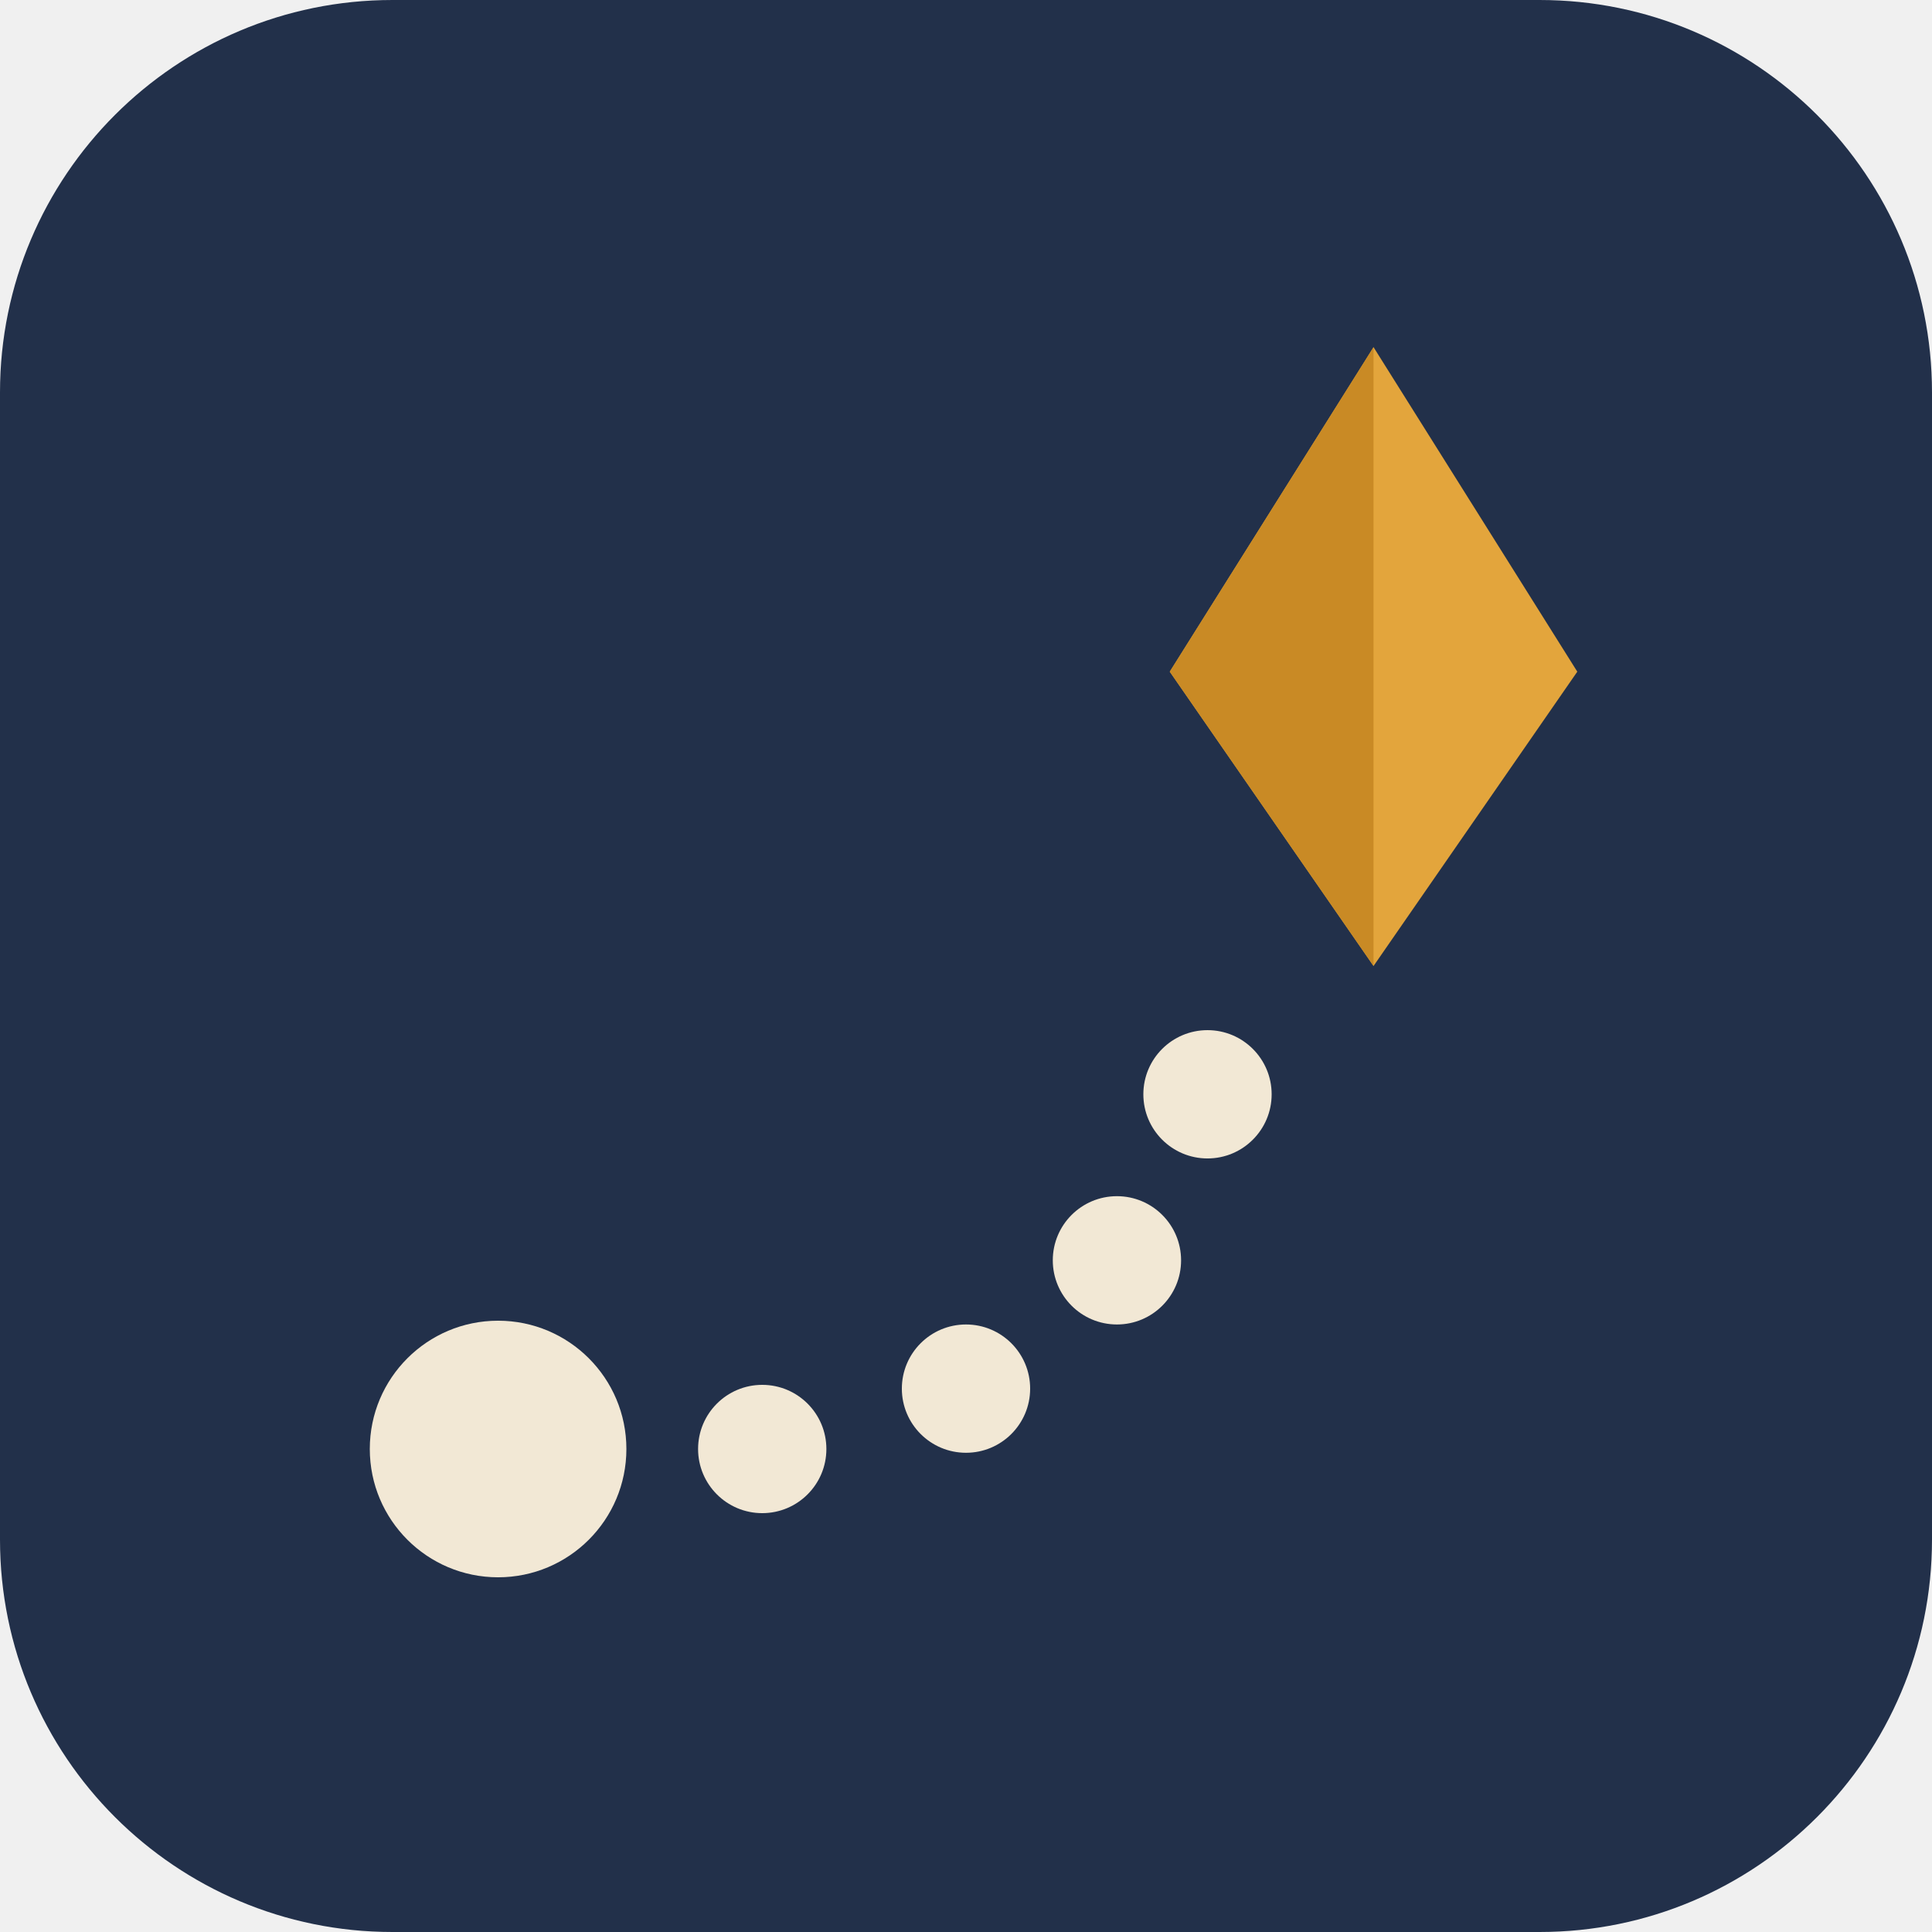
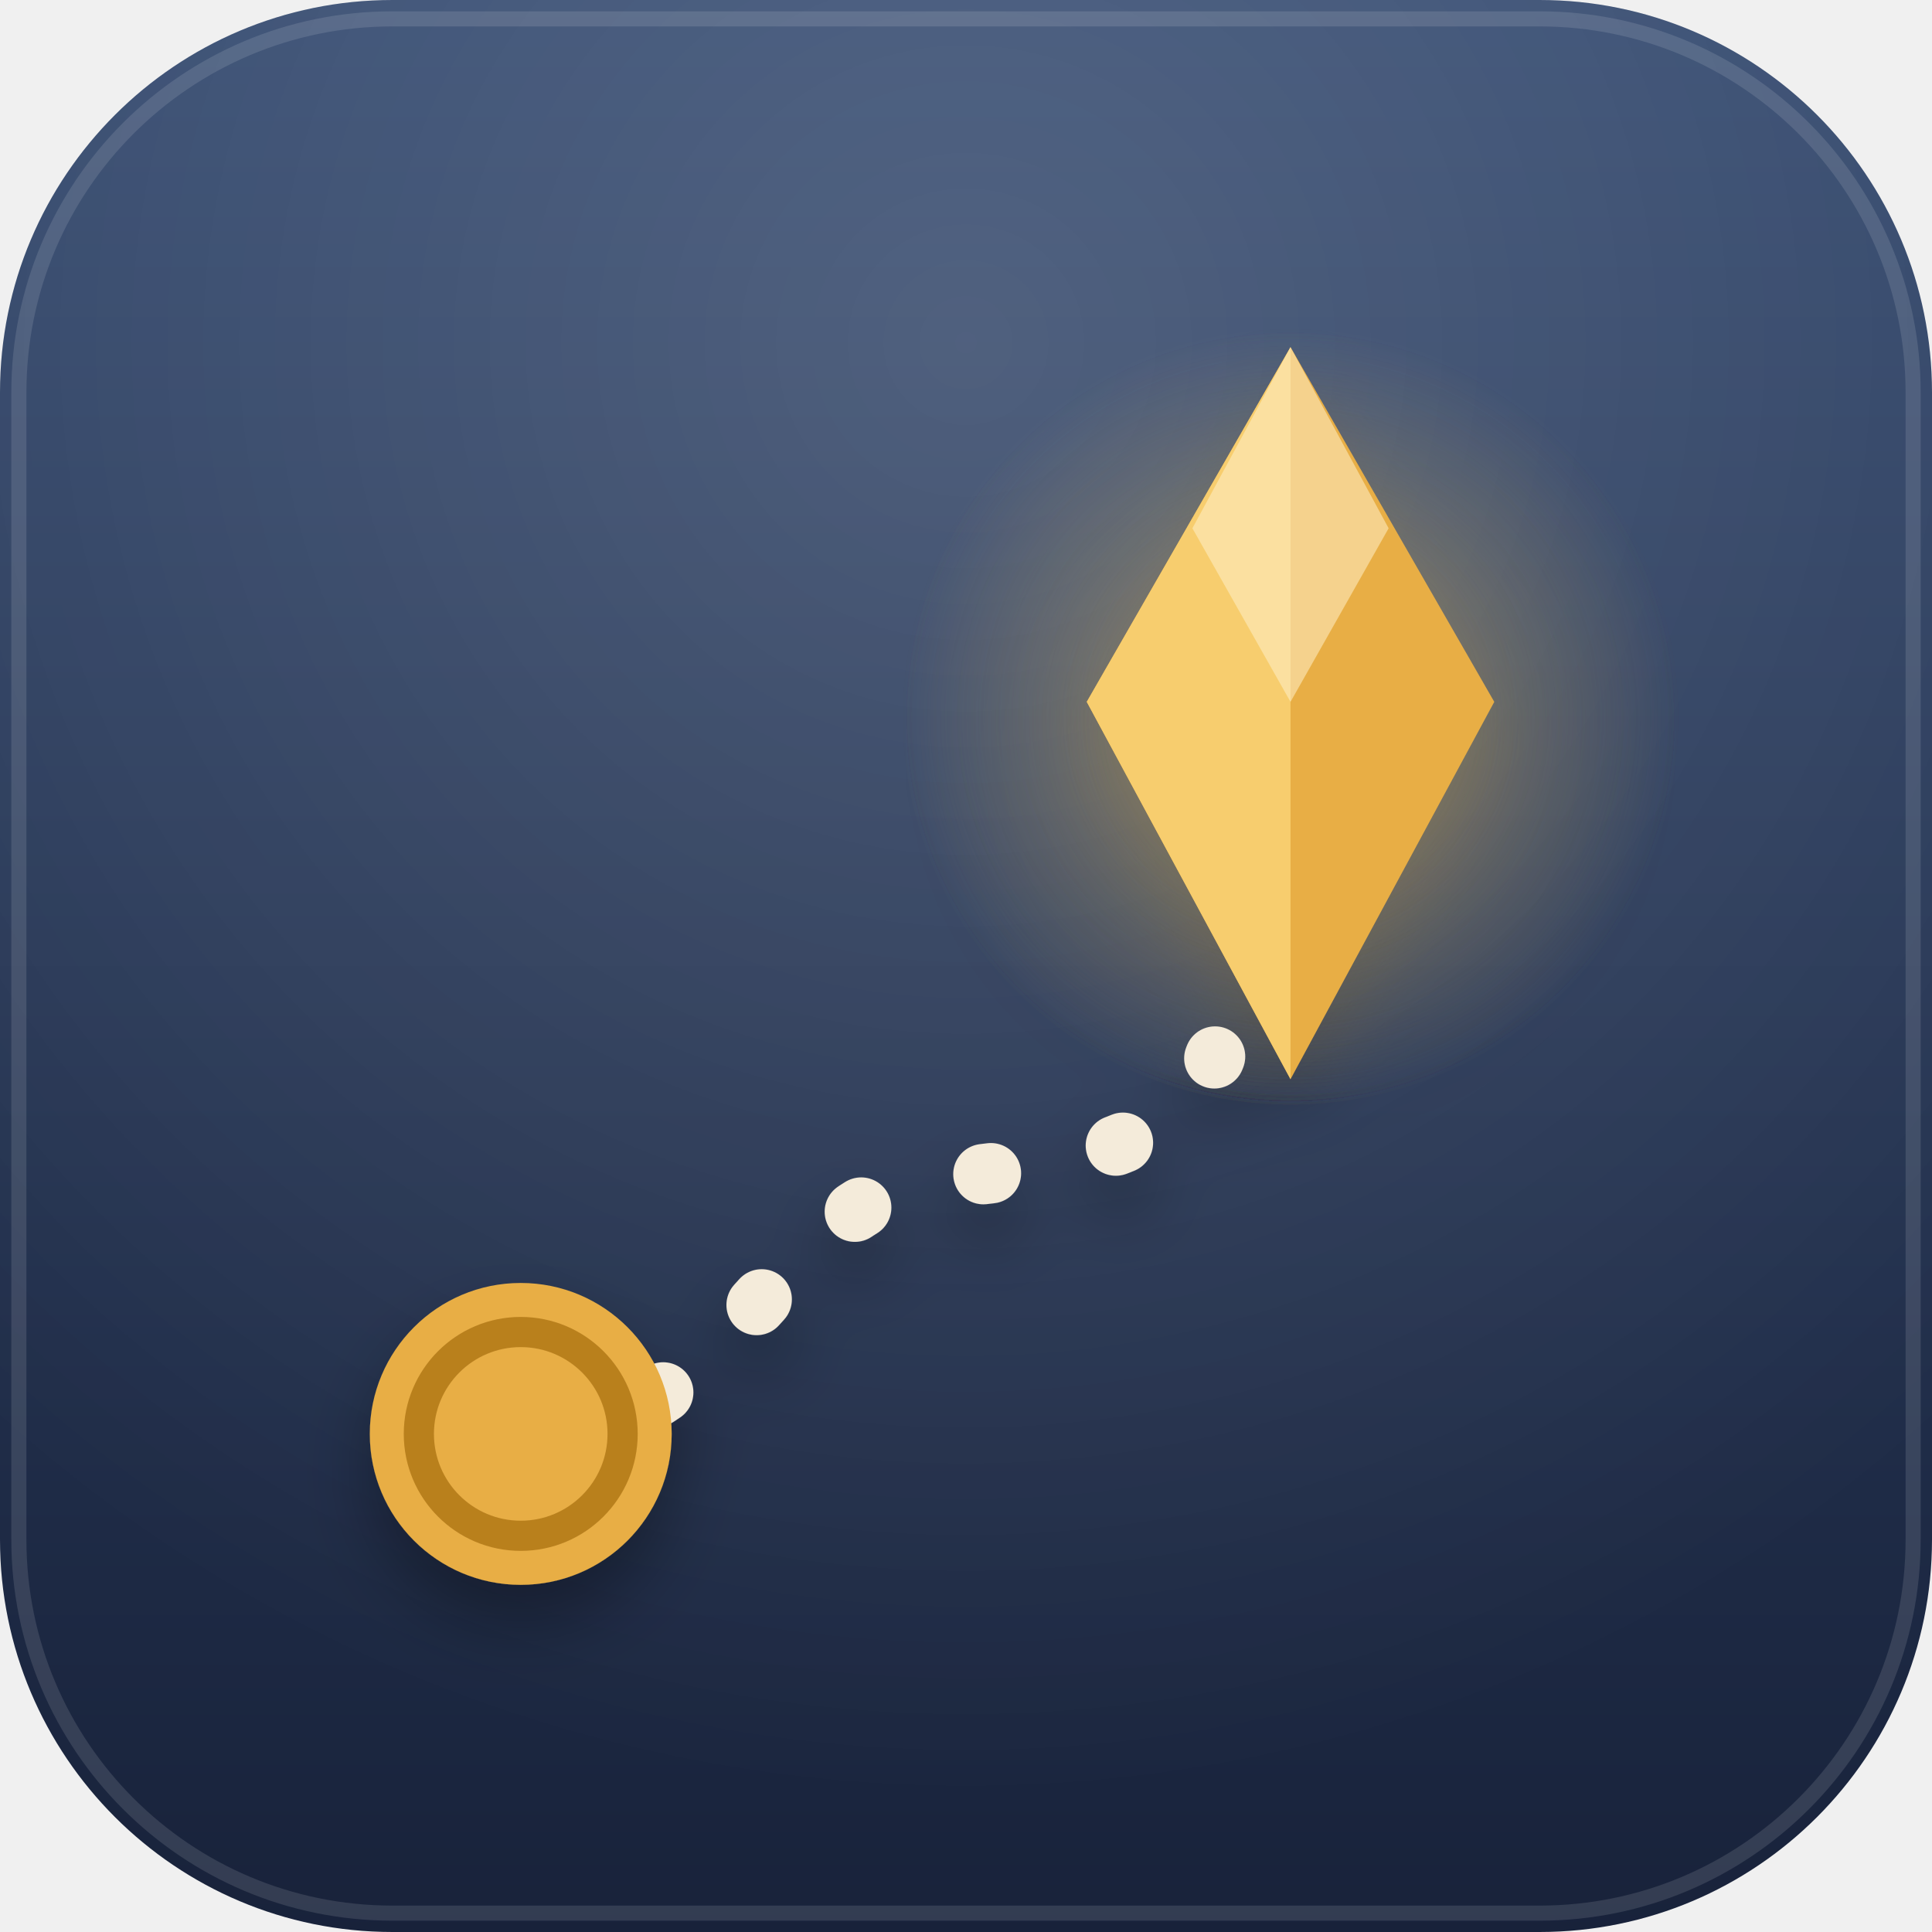
<svg xmlns="http://www.w3.org/2000/svg" width="512" height="512" viewBox="0 0 512 512">
-   <rect width="512" height="512" rx="104" fill="#22304A" />
-   <g fill="#F2E8D5">
-     <circle cx="202" cy="384" r="17" />
-     <circle cx="256" cy="368" r="17" />
-     <circle cx="296" cy="334" r="17" />
-     <circle cx="320" cy="290" r="17" />
+   <defs>
+     <linearGradient id="bg" x1="0" y1="0" x2="0" y2="1">
+       <stop offset="0" stop-color="#33496F" />
+       <stop offset="1" stop-color="#18223A" />
+     </linearGradient>
+     <radialGradient id="sheen" cx=".5" cy=".18" r=".75">
+       <stop offset="0" stop-color="#fff" stop-opacity=".16" />
+       <stop offset="1" stop-color="#fff" stop-opacity="0" />
+     </radialGradient>
+     <radialGradient id="halo">
+       <stop offset="0" stop-color="#F7CD6E" stop-opacity=".45" />
+       <stop offset="1" stop-color="#F7CD6E" stop-opacity="0" />
+     </radialGradient>
+     <filter id="drop" x="-20%" y="-20%" width="140%" height="140%">
+       <feDropShadow dx="0" dy="10" stdDeviation="9" flood-color="#000" flood-opacity=".32" />
+     </filter>
+   </defs>
+   <rect width="512" height="512" rx="104" fill="url(#bg)" />
+   <rect width="512" height="512" rx="104" fill="url(#sheen)" />
+   <rect x="5" y="5" width="502" height="502" rx="99" fill="none" stroke="#fff" stroke-opacity=".12" stroke-width="4" />
+   <g filter="url(#drop)">
+     <circle cx="342" cy="190" r="104" fill="url(#halo)" />
+     <path d="M140 380 C196 380 204 316 252 312 S316 296 322 280" fill="none" stroke="#F4EBDA" stroke-width="16" stroke-linecap="round" stroke-dasharray="2 34" />
+     <circle cx="138" cy="380" r="40" fill="#E8AE45" />
+     <circle cx="138" cy="380" r="27" fill="none" stroke="#B9801F" stroke-width="8" />
+     <polygon points="342,92 396,186 342,286 288,186" fill="#E8AE45" />
+     <polygon points="342,92 342,286 288,186" fill="#F7CD6E" />
+     <polygon points="342,92 368,140 342,186 316,140" fill="#FFF1C8" opacity=".55" />
  </g>
-   <circle cx="132" cy="384" r="34" fill="#F2E8D5" />
-   <polygon points="364,92 418,178 364,256 310,178" fill="#E3A53C" />
-   <polygon points="364,92 364,256 310,178" fill="#C98A25" />
</svg>
